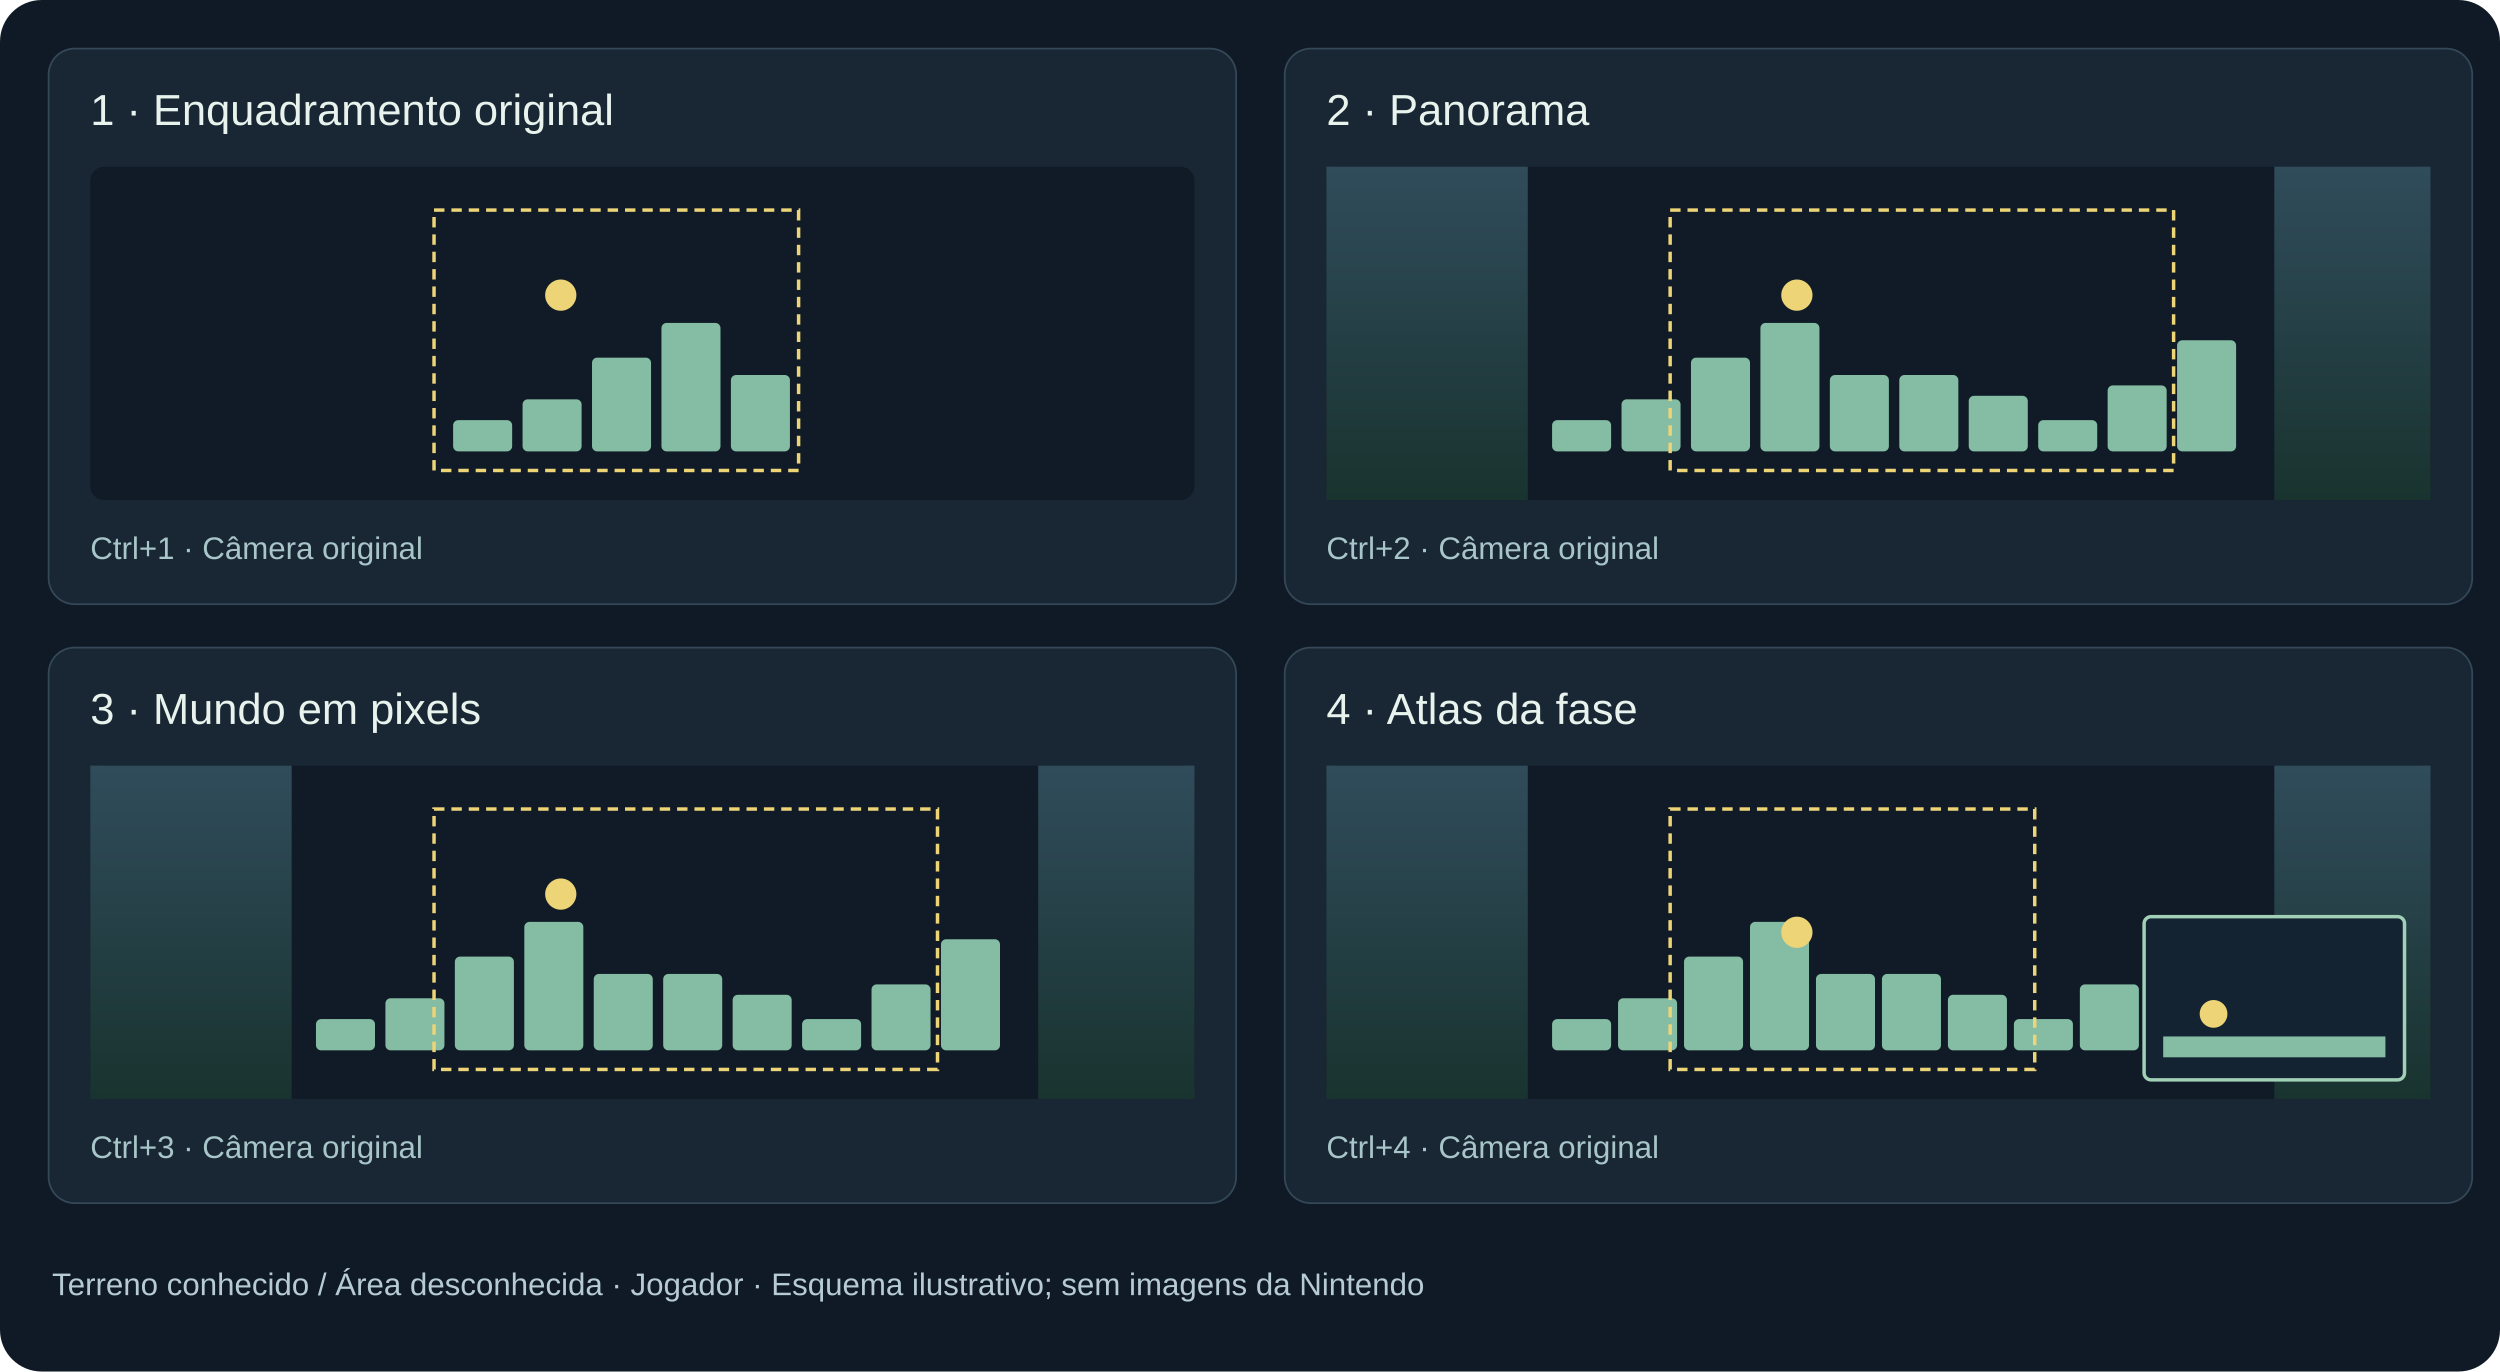
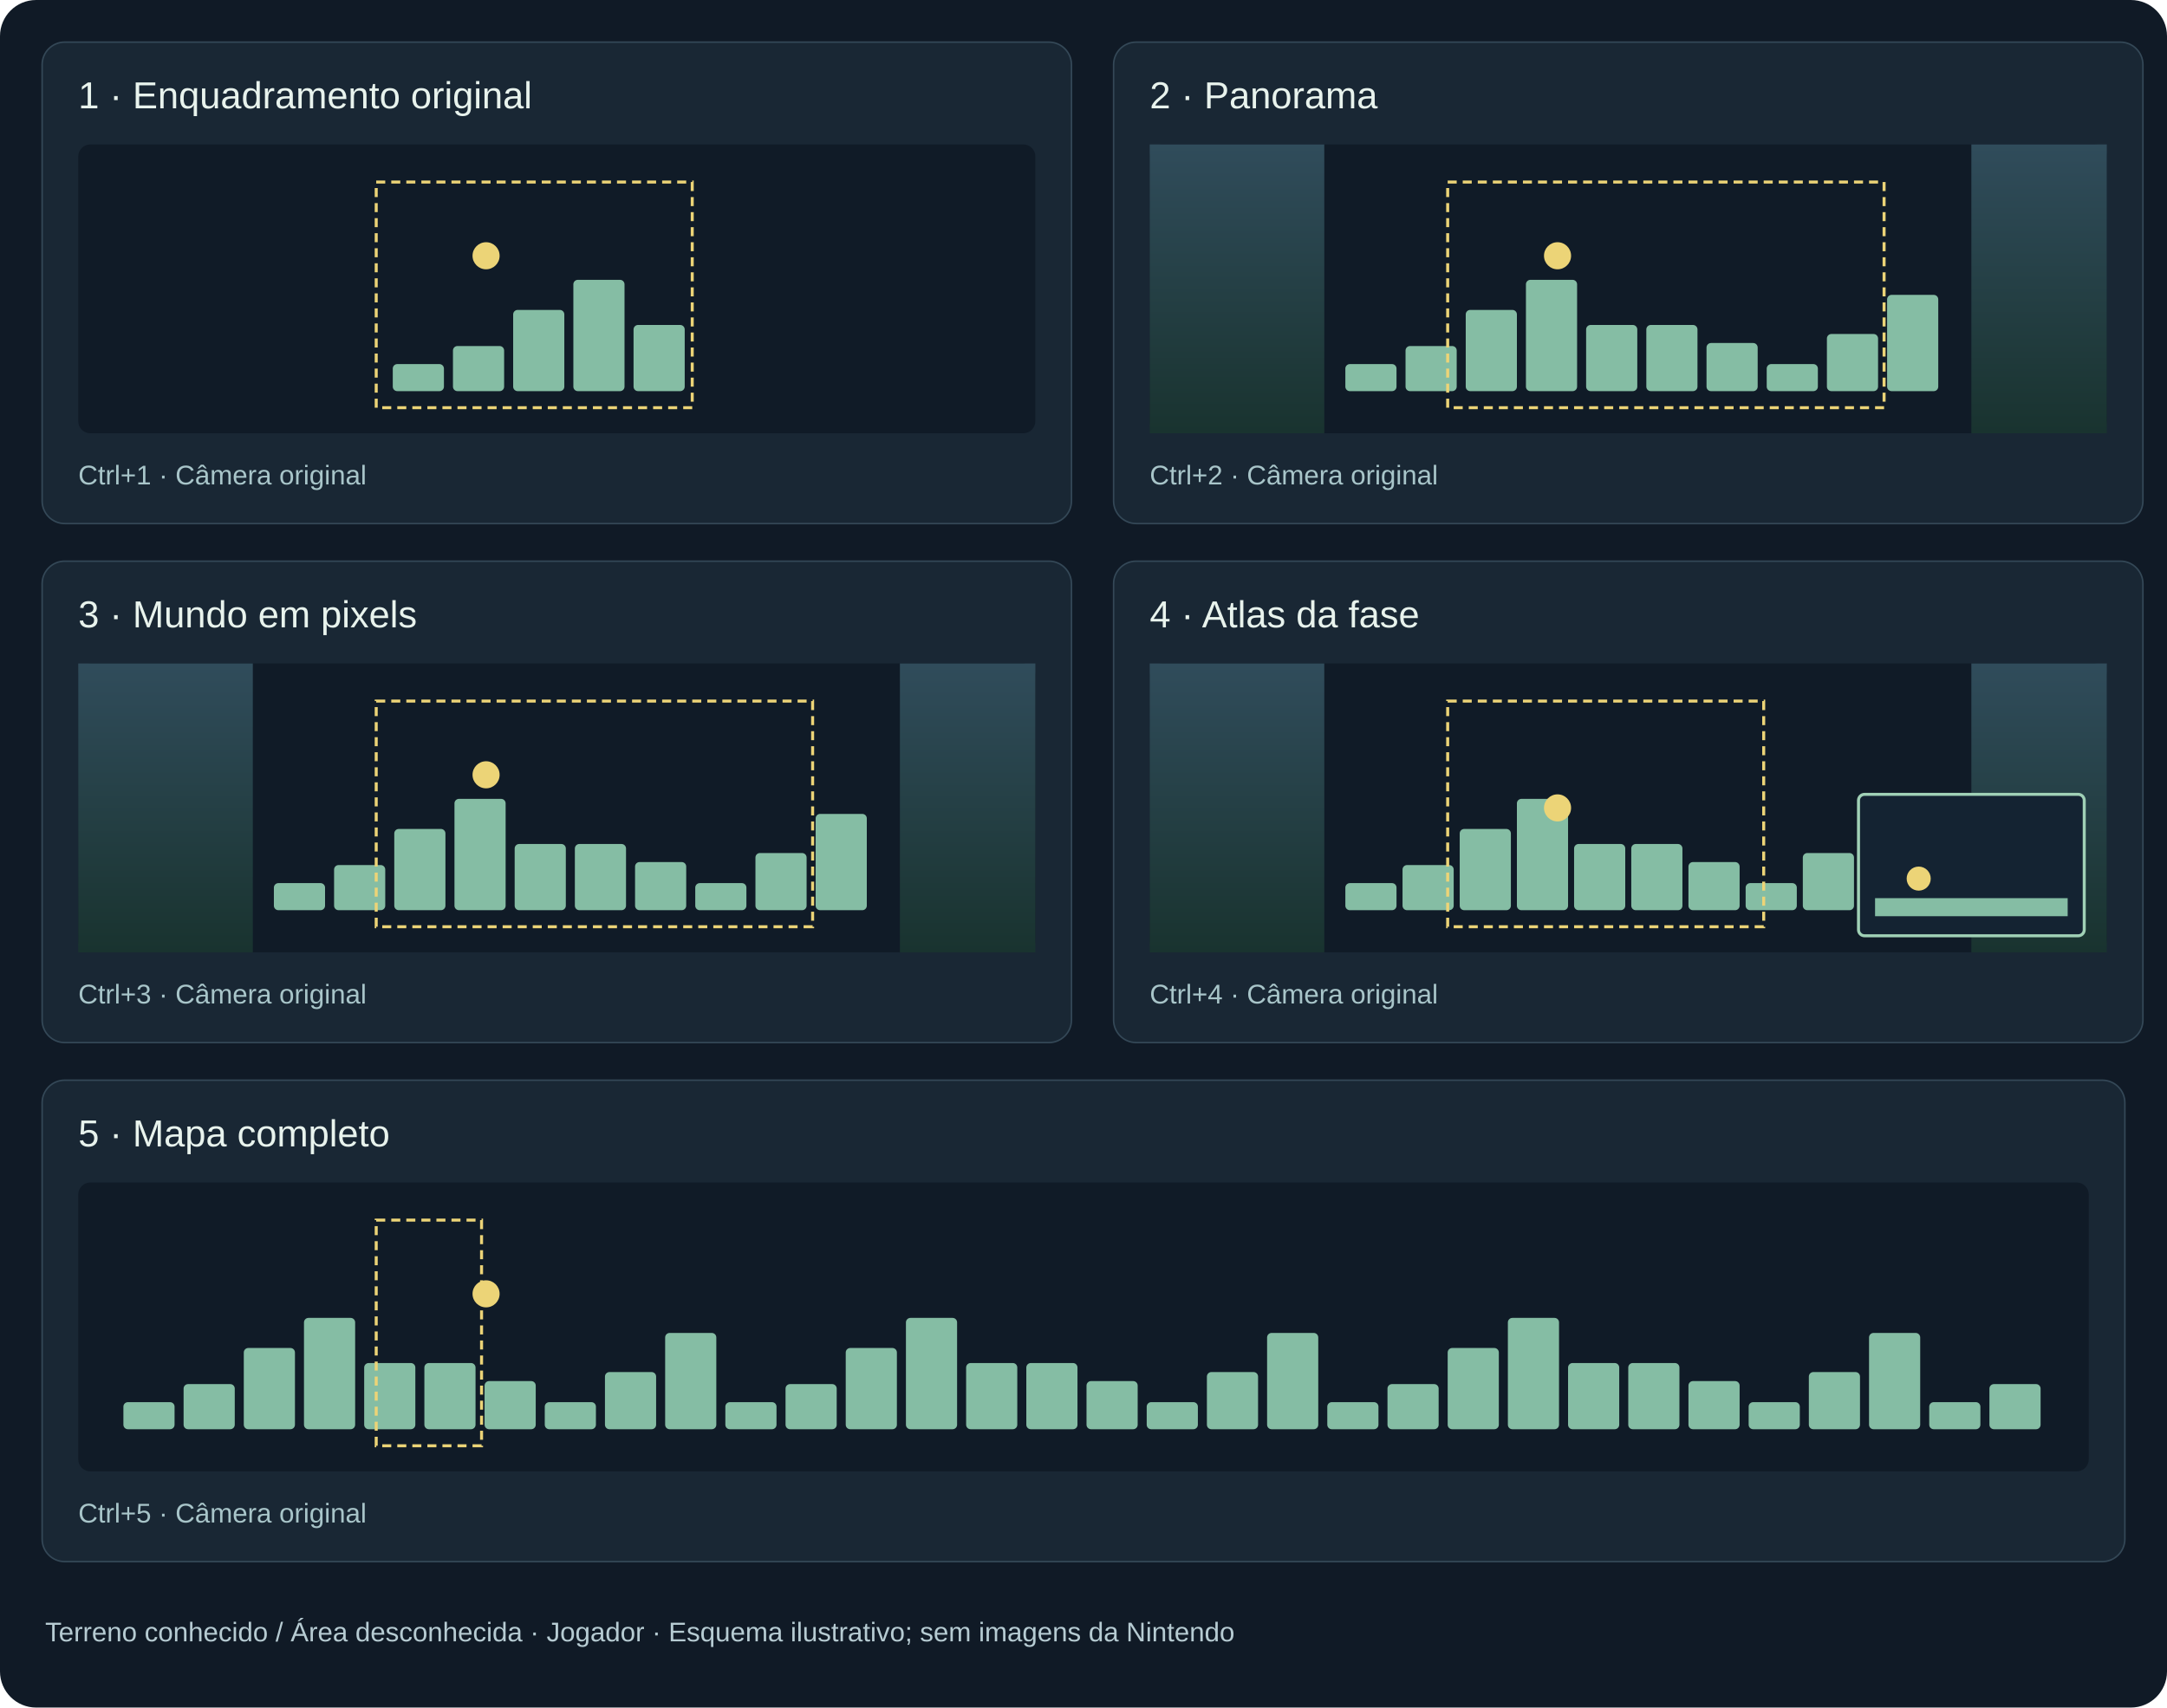
- <svg xmlns="http://www.w3.org/2000/svg" width="1440" height="790" viewBox="0 0 1440 790" role="img">
+ <svg xmlns="http://www.w3.org/2000/svg" width="1440" height="1135" viewBox="0 0 1440 1135" role="img">
  <defs>
    <linearGradient id="unknown" x2="0" y2="1">
      <stop stop-color="#304c5b" />
      <stop offset="1" stop-color="#19332f" />
    </linearGradient>
  </defs>
-   <rect width="1440" height="790" rx="24" fill="#101a26" />
+   <rect width="1440" height="1135" rx="24" fill="#101a26" />
  <g font-family="system-ui,Arial,sans-serif">
    <g transform="translate(28,28)">
      <rect width="684" height="320" rx="15" fill="#192734" stroke="#344857" />
      <text x="24" y="44" fill="#e8f3ed" font-size="25">1 · Enquadramento original</text>
      <rect x="24" y="68" width="636" height="192" rx="8" fill="#101b27" />
      <rect x="233" y="214" width="34" height="18" rx="3" fill="#85bda4" />
      <rect x="273" y="202" width="34" height="30" rx="3" fill="#85bda4" />
      <rect x="313" y="178" width="34" height="54" rx="3" fill="#85bda4" />
      <rect x="353" y="158" width="34" height="74" rx="3" fill="#85bda4" />
      <rect x="393" y="188" width="34" height="44" rx="3" fill="#85bda4" />
      <rect x="222" y="93" width="210" height="150" fill="none" stroke="#ecd477" stroke-width="2" stroke-dasharray="6 4" />
      <circle cx="295" cy="142" r="9" fill="#ecd477" />
      <text x="24" y="294" fill="#a8c5c9" font-size="18">Ctrl+1 · Câmera original</text>
    </g>
    <g transform="translate(740,28)">
      <rect width="684" height="320" rx="15" fill="#192734" stroke="#344857" />
      <text x="24" y="44" fill="#e8f3ed" font-size="25">2 · Panorama</text>
      <rect x="24" y="68" width="636" height="192" rx="8" fill="#101b27" />
      <rect x="24" y="68" width="116" height="192" fill="url(#unknown)" />
      <rect x="570" y="68" width="90" height="192" fill="url(#unknown)" />
      <rect x="154" y="214" width="34" height="18" rx="3" fill="#85bda4" />
      <rect x="194" y="202" width="34" height="30" rx="3" fill="#85bda4" />
      <rect x="234" y="178" width="34" height="54" rx="3" fill="#85bda4" />
      <rect x="274" y="158" width="34" height="74" rx="3" fill="#85bda4" />
      <rect x="314" y="188" width="34" height="44" rx="3" fill="#85bda4" />
      <rect x="354" y="188" width="34" height="44" rx="3" fill="#85bda4" />
      <rect x="394" y="200" width="34" height="32" rx="3" fill="#85bda4" />
      <rect x="434" y="214" width="34" height="18" rx="3" fill="#85bda4" />
      <rect x="474" y="194" width="34" height="38" rx="3" fill="#85bda4" />
      <rect x="514" y="168" width="34" height="64" rx="3" fill="#85bda4" />
      <rect x="222" y="93" width="290" height="150" fill="none" stroke="#ecd477" stroke-width="2" stroke-dasharray="6 4" />
      <circle cx="295" cy="142" r="9" fill="#ecd477" />
      <text x="24" y="294" fill="#a8c5c9" font-size="18">Ctrl+2 · Câmera original</text>
    </g>
    <g transform="translate(28,373)">
      <rect width="684" height="320" rx="15" fill="#192734" stroke="#344857" />
      <text x="24" y="44" fill="#e8f3ed" font-size="25">3 · Mundo em pixels</text>
      <rect x="24" y="68" width="636" height="192" rx="8" fill="#101b27" />
      <rect x="24" y="68" width="116" height="192" fill="url(#unknown)" />
      <rect x="570" y="68" width="90" height="192" fill="url(#unknown)" />
      <rect x="154" y="214" width="34" height="18" rx="3" fill="#85bda4" />
      <rect x="194" y="202" width="34" height="30" rx="3" fill="#85bda4" />
      <rect x="234" y="178" width="34" height="54" rx="3" fill="#85bda4" />
      <rect x="274" y="158" width="34" height="74" rx="3" fill="#85bda4" />
      <rect x="314" y="188" width="34" height="44" rx="3" fill="#85bda4" />
      <rect x="354" y="188" width="34" height="44" rx="3" fill="#85bda4" />
      <rect x="394" y="200" width="34" height="32" rx="3" fill="#85bda4" />
      <rect x="434" y="214" width="34" height="18" rx="3" fill="#85bda4" />
      <rect x="474" y="194" width="34" height="38" rx="3" fill="#85bda4" />
      <rect x="514" y="168" width="34" height="64" rx="3" fill="#85bda4" />
      <rect x="222" y="93" width="290" height="150" fill="none" stroke="#ecd477" stroke-width="2" stroke-dasharray="6 4" />
      <circle cx="295" cy="142" r="9" fill="#ecd477" />
      <text x="24" y="294" fill="#a8c5c9" font-size="18">Ctrl+3 · Câmera original</text>
    </g>
    <g transform="translate(740,373)">
      <rect width="684" height="320" rx="15" fill="#192734" stroke="#344857" />
      <text x="24" y="44" fill="#e8f3ed" font-size="25">4 · Atlas da fase</text>
      <rect x="24" y="68" width="636" height="192" rx="8" fill="#101b27" />
      <rect x="24" y="68" width="116" height="192" fill="url(#unknown)" />
      <rect x="570" y="68" width="90" height="192" fill="url(#unknown)" />
      <rect x="154" y="214" width="34" height="18" rx="3" fill="#85bda4" />
      <rect x="192" y="202" width="34" height="30" rx="3" fill="#85bda4" />
      <rect x="230" y="178" width="34" height="54" rx="3" fill="#85bda4" />
      <rect x="268" y="158" width="34" height="74" rx="3" fill="#85bda4" />
      <rect x="306" y="188" width="34" height="44" rx="3" fill="#85bda4" />
      <rect x="344" y="188" width="34" height="44" rx="3" fill="#85bda4" />
      <rect x="382" y="200" width="34" height="32" rx="3" fill="#85bda4" />
      <rect x="420" y="214" width="34" height="18" rx="3" fill="#85bda4" />
      <rect x="458" y="194" width="34" height="38" rx="3" fill="#85bda4" />
      <rect x="496" y="168" width="34" height="64" rx="3" fill="#85bda4" />
      <rect x="222" y="93" width="210" height="150" fill="none" stroke="#ecd477" stroke-width="2" stroke-dasharray="6 4" />
      <circle cx="295" cy="164" r="9" fill="#ecd477" />
      <rect x="495" y="155" width="150" height="94" rx="4" fill="#142332" stroke="#a0d1b6" stroke-width="2" />
      <rect x="506" y="224" width="128" height="12" fill="#85bda4" />
      <circle cx="535" cy="211" r="8" fill="#ecd477" />
      <text x="24" y="294" fill="#a8c5c9" font-size="18">Ctrl+4 · Câmera original</text>
    </g>
-     <text x="30" y="746" fill="#b6cbd2" font-size="18">Terreno conhecido / Área desconhecida · Jogador · Esquema ilustrativo; sem imagens da Nintendo</text>
+     <g transform="translate(28,718)">
+       <rect width="1384" height="320" rx="15" fill="#192734" stroke="#344857" />
+       <text x="24" y="44" fill="#e8f3ed" font-size="25">5 · Mapa completo</text>
+       <rect x="24" y="68" width="1336" height="192" rx="8" fill="#101b27" />
+       <rect x="54" y="214" width="34" height="18" rx="3" fill="#85bda4" />
+       <rect x="94" y="202" width="34" height="30" rx="3" fill="#85bda4" />
+       <rect x="134" y="178" width="34" height="54" rx="3" fill="#85bda4" />
+       <rect x="174" y="158" width="34" height="74" rx="3" fill="#85bda4" />
+       <rect x="214" y="188" width="34" height="44" rx="3" fill="#85bda4" />
+       <rect x="254" y="188" width="34" height="44" rx="3" fill="#85bda4" />
+       <rect x="294" y="200" width="34" height="32" rx="3" fill="#85bda4" />
+       <rect x="334" y="214" width="34" height="18" rx="3" fill="#85bda4" />
+       <rect x="374" y="194" width="34" height="38" rx="3" fill="#85bda4" />
+       <rect x="414" y="168" width="34" height="64" rx="3" fill="#85bda4" />
+       <rect x="454" y="214" width="34" height="18" rx="3" fill="#85bda4" />
+       <rect x="494" y="202" width="34" height="30" rx="3" fill="#85bda4" />
+       <rect x="534" y="178" width="34" height="54" rx="3" fill="#85bda4" />
+       <rect x="574" y="158" width="34" height="74" rx="3" fill="#85bda4" />
+       <rect x="614" y="188" width="34" height="44" rx="3" fill="#85bda4" />
+       <rect x="654" y="188" width="34" height="44" rx="3" fill="#85bda4" />
+       <rect x="694" y="200" width="34" height="32" rx="3" fill="#85bda4" />
+       <rect x="734" y="214" width="34" height="18" rx="3" fill="#85bda4" />
+       <rect x="774" y="194" width="34" height="38" rx="3" fill="#85bda4" />
+       <rect x="814" y="168" width="34" height="64" rx="3" fill="#85bda4" />
+       <rect x="854" y="214" width="34" height="18" rx="3" fill="#85bda4" />
+       <rect x="894" y="202" width="34" height="30" rx="3" fill="#85bda4" />
+       <rect x="934" y="178" width="34" height="54" rx="3" fill="#85bda4" />
+       <rect x="974" y="158" width="34" height="74" rx="3" fill="#85bda4" />
+       <rect x="1014" y="188" width="34" height="44" rx="3" fill="#85bda4" />
+       <rect x="1054" y="188" width="34" height="44" rx="3" fill="#85bda4" />
+       <rect x="1094" y="200" width="34" height="32" rx="3" fill="#85bda4" />
+       <rect x="1134" y="214" width="34" height="18" rx="3" fill="#85bda4" />
+       <rect x="1174" y="194" width="34" height="38" rx="3" fill="#85bda4" />
+       <rect x="1214" y="168" width="34" height="64" rx="3" fill="#85bda4" />
+       <rect x="1254" y="214" width="34" height="18" rx="3" fill="#85bda4" />
+       <rect x="1294" y="202" width="34" height="30" rx="3" fill="#85bda4" />
+       <rect x="222" y="93" width="70" height="150" fill="none" stroke="#ecd477" stroke-width="2" stroke-dasharray="6 4" />
+       <circle cx="295" cy="142" r="9" fill="#ecd477" />
+       <text x="24" y="294" fill="#a8c5c9" font-size="18">Ctrl+5 · Câmera original</text>
+     </g>
+     <text x="30" y="1091" fill="#b6cbd2" font-size="18">Terreno conhecido / Área desconhecida · Jogador · Esquema ilustrativo; sem imagens da Nintendo</text>
  </g>
</svg>
